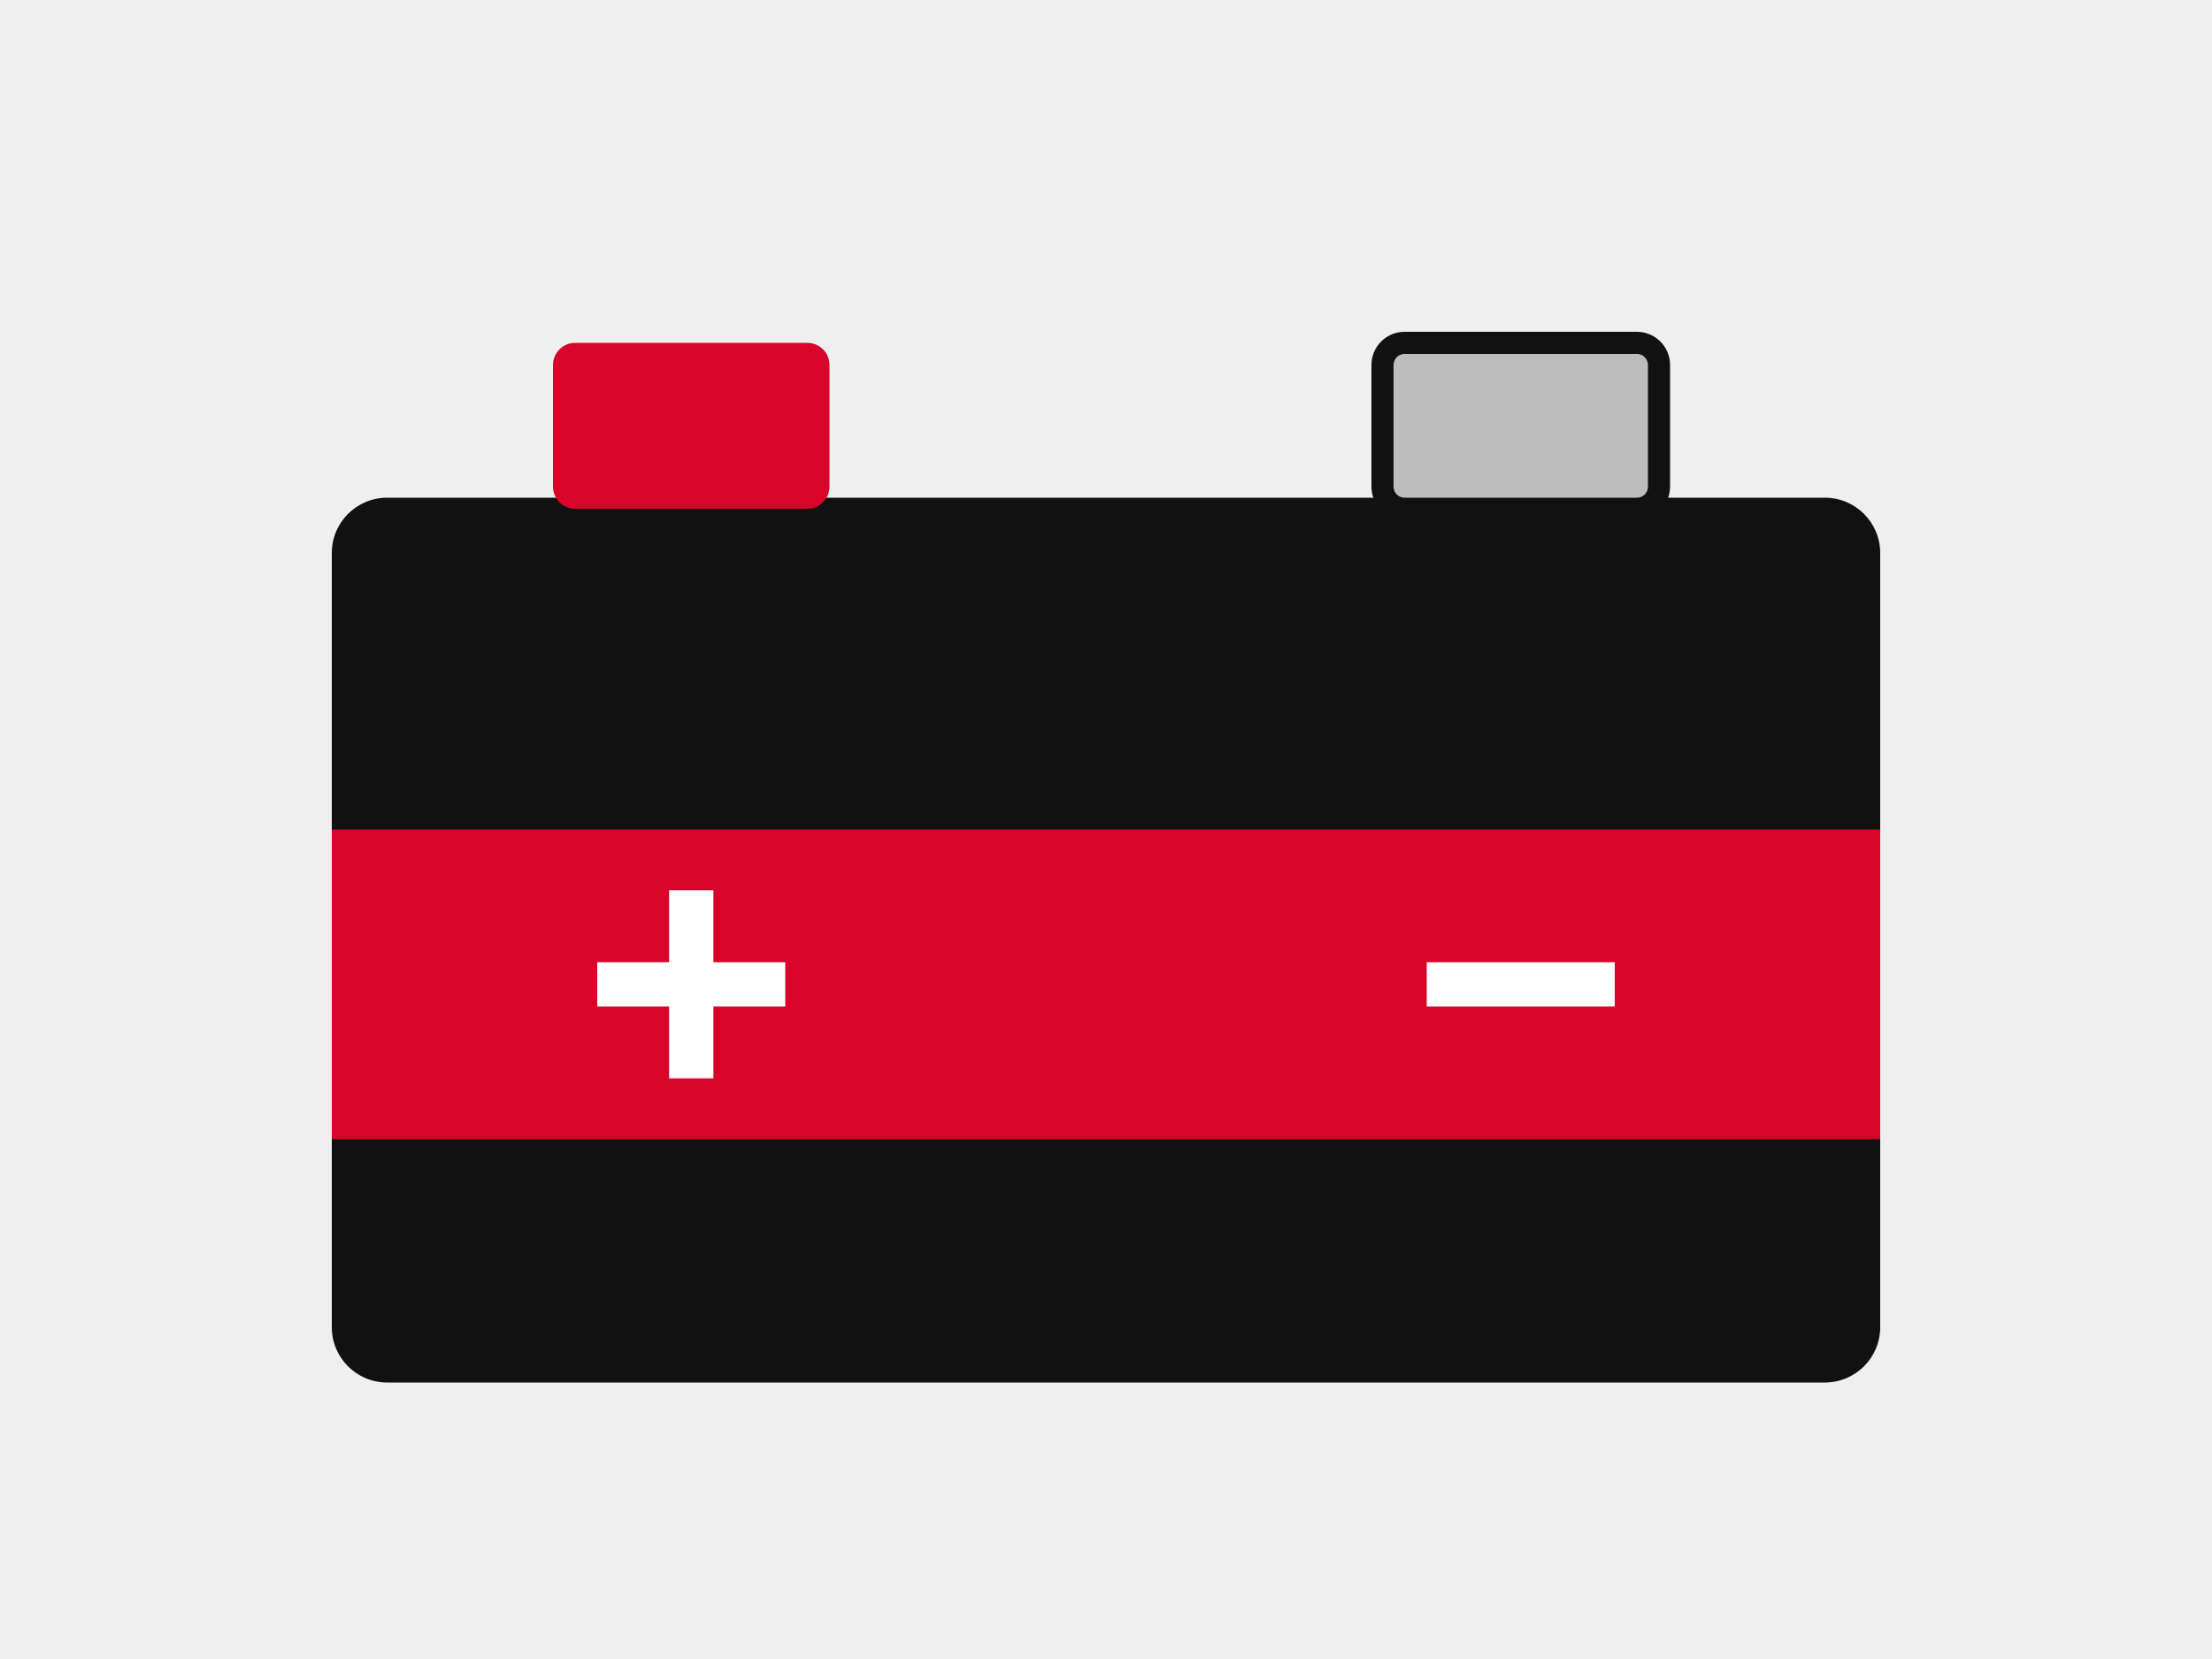
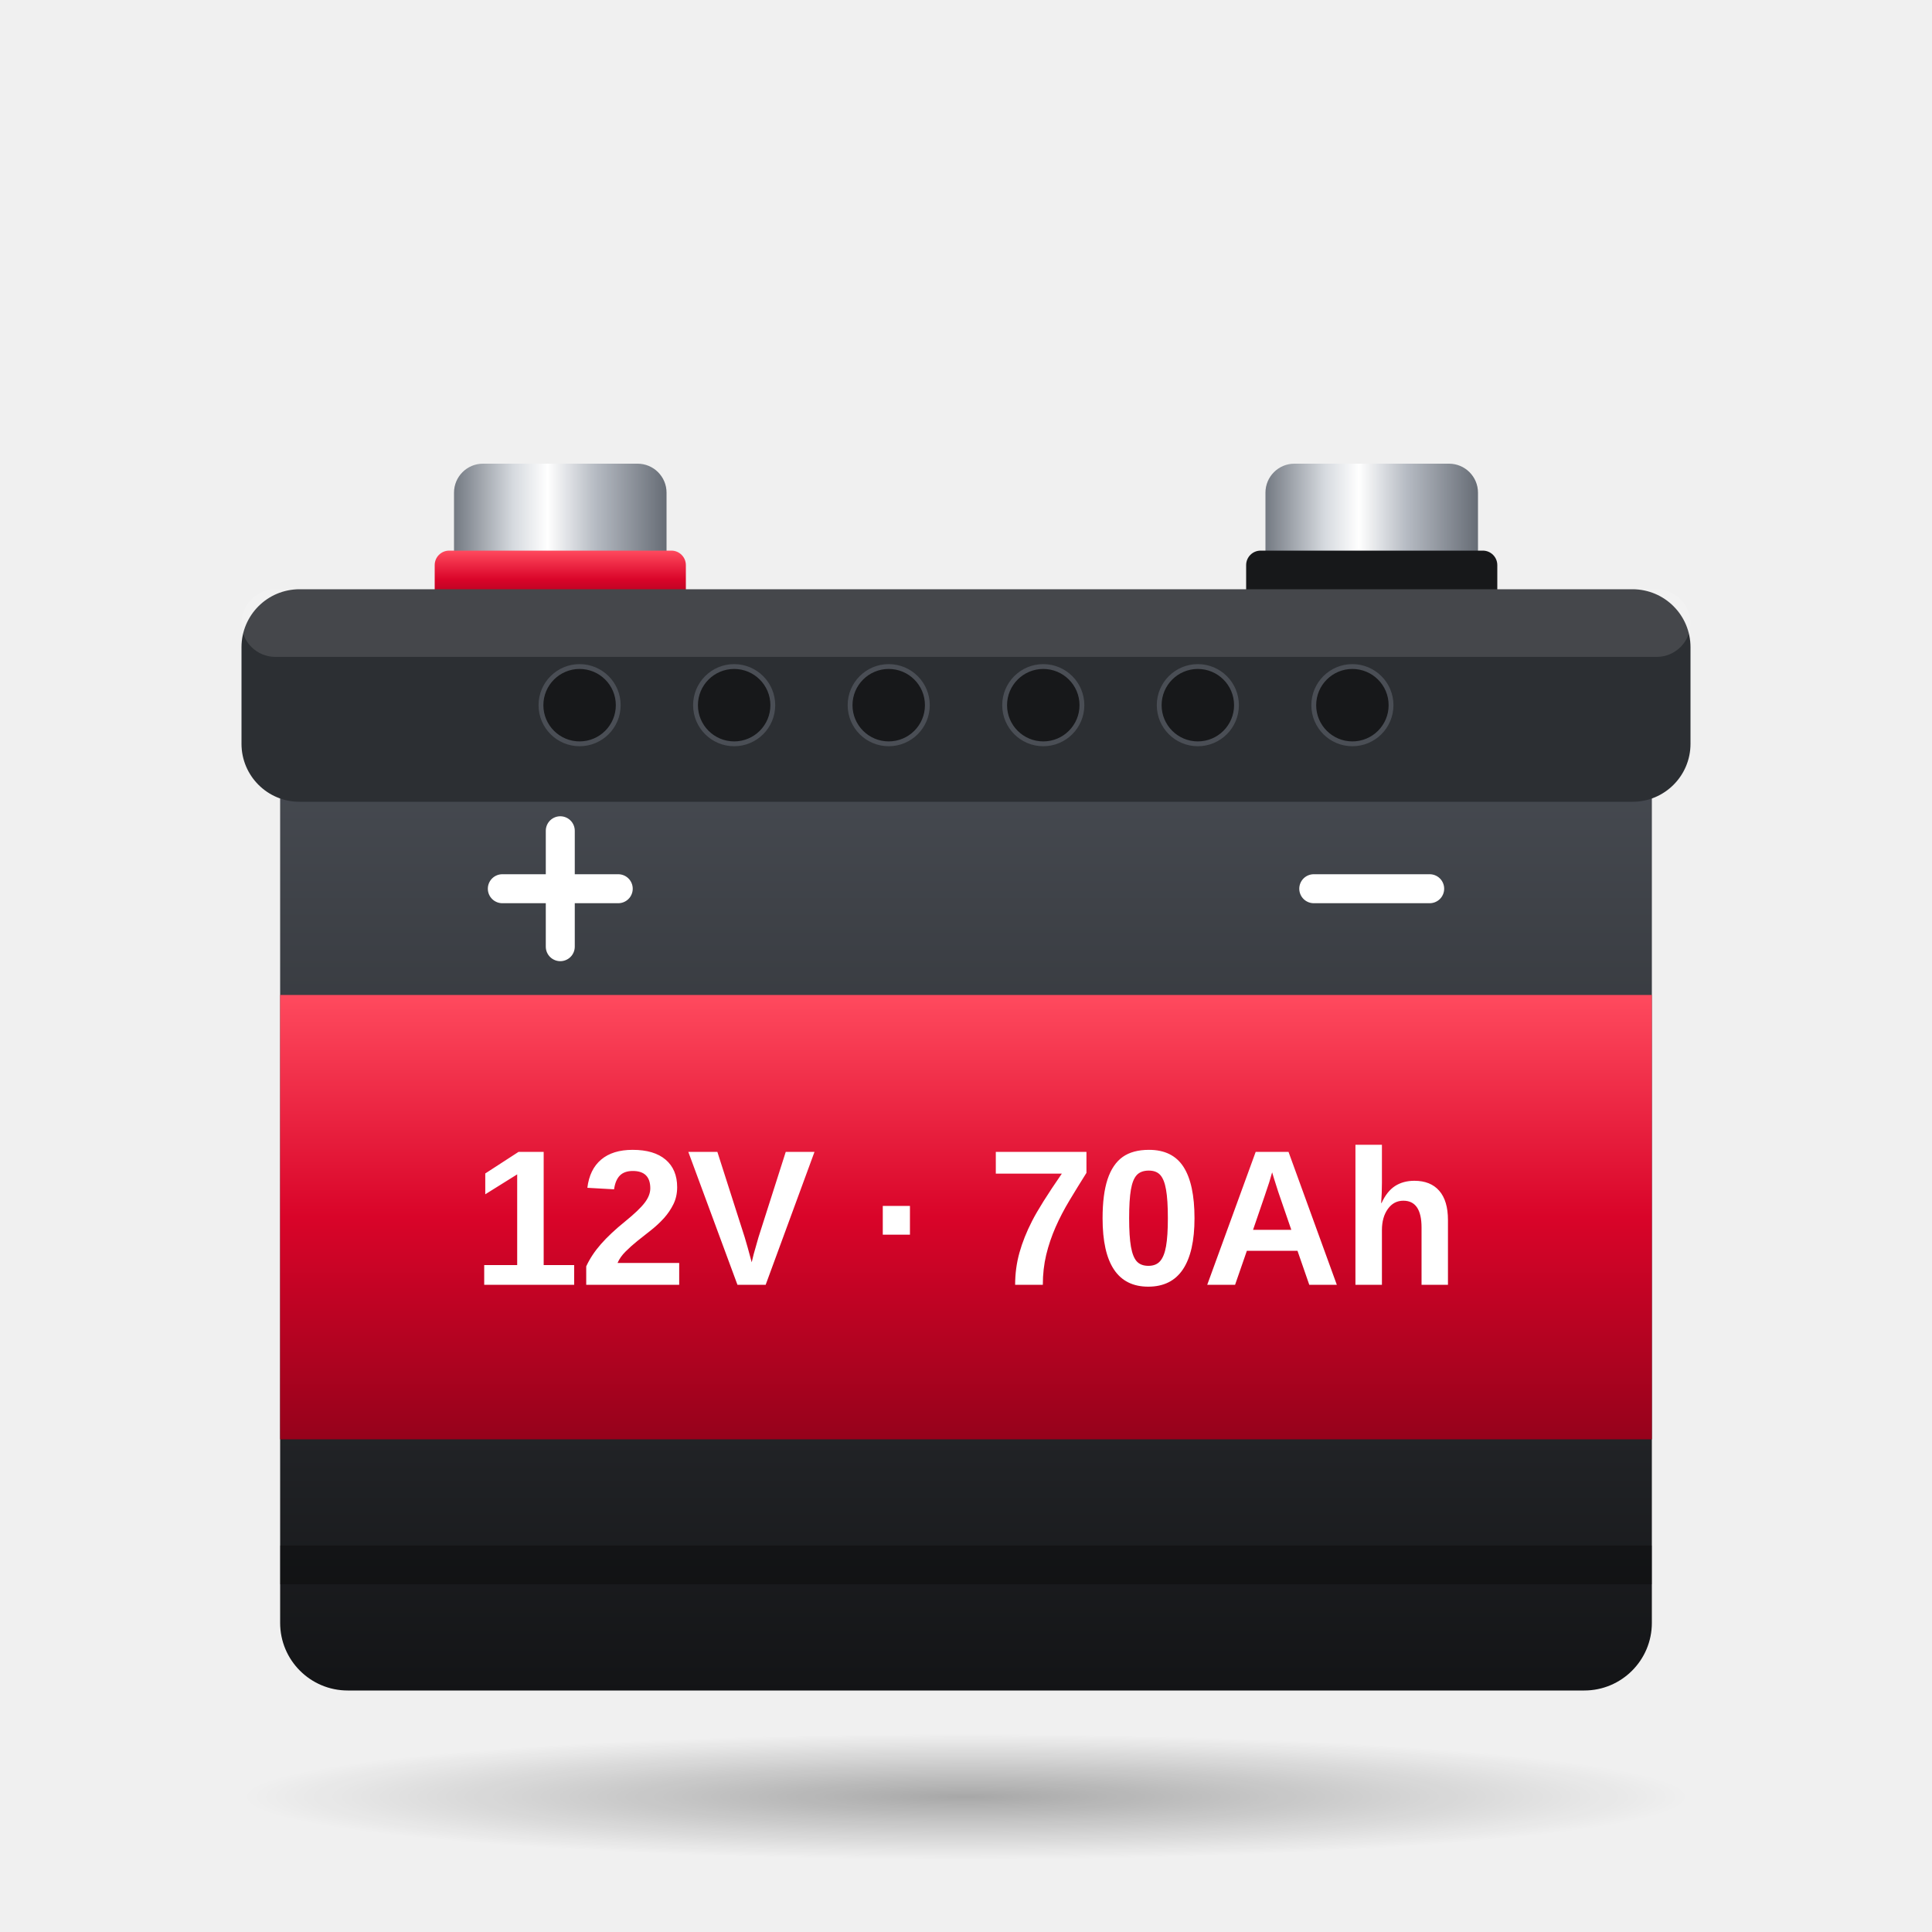
- <svg xmlns="http://www.w3.org/2000/svg" viewBox="0 0 400 300">
-   <rect width="400" height="300" fill="#EFEFEF" />
-   <rect x="60" y="90" width="280" height="160" rx="10" fill="#111111" />
-   <rect x="100" y="62" width="50" height="30" rx="4" fill="#D90429" />
-   <rect x="250" y="62" width="50" height="30" rx="4" fill="#BDBDBD" stroke="#111111" stroke-width="4" />
-   <rect x="60" y="150" width="280" height="56" fill="#D90429" />
-   <rect x="108" y="174" width="34" height="8" fill="#FFFFFF" />
-   <rect x="121" y="161" width="8" height="34" fill="#FFFFFF" />
-   <rect x="258" y="174" width="34" height="8" fill="#FFFFFF" />
+ <svg xmlns="http://www.w3.org/2000/svg" viewBox="0 0 400 400">
+   <defs>
+     <linearGradient id="st" x1="0" y1="0" x2="1" y2="1">
+       <stop offset="0" stop-color="#fbfcfd" />
+       <stop offset=".32" stop-color="#bfc5cc" />
+       <stop offset=".58" stop-color="#eef0f2" />
+       <stop offset="1" stop-color="#858b95" />
+     </linearGradient>
+     <linearGradient id="cs" x1="0" x2="1" y1="0" y2="0">
+       <stop offset="0" stop-color="#737982" />
+       <stop offset=".28" stop-color="#d6dadf" />
+       <stop offset=".44" stop-color="#ffffff" />
+       <stop offset=".66" stop-color="#b7bcc4" />
+       <stop offset="1" stop-color="#666c75" />
+     </linearGradient>
+     <linearGradient id="cw" x1="0" x2="1" y1="0" y2="0">
+       <stop offset="0" stop-color="#c4c8ce" />
+       <stop offset=".4" stop-color="#ffffff" />
+       <stop offset=".7" stop-color="#eceef0" />
+       <stop offset="1" stop-color="#aeb3ba" />
+     </linearGradient>
+     <linearGradient id="cr" x1="0" x2="1" y1="0" y2="0">
+       <stop offset="0" stop-color="#7c0116" />
+       <stop offset=".26" stop-color="#e3122d" />
+       <stop offset=".42" stop-color="#ff7482" />
+       <stop offset=".62" stop-color="#d90429" />
+       <stop offset="1" stop-color="#6e0113" />
+     </linearGradient>
+     <linearGradient id="cd" x1="0" x2="1" y1="0" y2="0">
+       <stop offset="0" stop-color="#090a0b" />
+       <stop offset=".28" stop-color="#3d4147" />
+       <stop offset=".42" stop-color="#6a7078" />
+       <stop offset=".64" stop-color="#232528" />
+       <stop offset="1" stop-color="#060607" />
+     </linearGradient>
+     <linearGradient id="rd" x1="0" y1="0" x2="0" y2="1">
+       <stop offset="0" stop-color="#ff4a5e" />
+       <stop offset=".5" stop-color="#d90429" />
+       <stop offset="1" stop-color="#96021b" />
+     </linearGradient>
+     <linearGradient id="dk" x1="0" y1="0" x2="0" y2="1">
+       <stop offset="0" stop-color="#4a4e55" />
+       <stop offset="1" stop-color="#131416" />
+     </linearGradient>
+     <linearGradient id="gl" x1="0" y1="0" x2="1" y2="1">
+       <stop offset="0" stop-color="#ffffff" />
+       <stop offset=".5" stop-color="#d8e6f0" />
+       <stop offset="1" stop-color="#a9bccb" />
+     </linearGradient>
+     <radialGradient id="rub">
+       <stop offset=".55" stop-color="#34373c" />
+       <stop offset=".85" stop-color="#1b1c1f" />
+       <stop offset="1" stop-color="#050506" />
+     </radialGradient>
+     <radialGradient id="hub">
+       <stop offset="0" stop-color="#7b8089" />
+       <stop offset="1" stop-color="#2a2c30" />
+     </radialGradient>
+     <radialGradient id="sh">
+       <stop offset="0" stop-color="#000" stop-opacity=".3" />
+       <stop offset="1" stop-color="#000" stop-opacity="0" />
+     </radialGradient>
+   </defs>
+   <ellipse cx="200" cy="372" rx="150" ry="13" fill="url(#sh)" />
+   <rect x="94" y="96" width="44" height="30" rx="6" fill="url(#cs)" />
+   <rect x="262" y="96" width="44" height="30" rx="6" fill="url(#cs)" />
+   <rect x="90" y="114" width="52" height="12" rx="3" fill="url(#rd)" />
+   <rect x="258" y="114" width="52" height="12" rx="3" fill="#17181a" />
+   <rect x="58" y="146" width="284" height="204" rx="14" fill="url(#dk)" />
+   <rect x="50" y="122" width="300" height="44" rx="12" fill="#2c2f33" />
+   <rect x="50" y="122" width="300" height="14" rx="7" fill="#fff" fill-opacity=".12" />
+   <circle cx="120" cy="146" r="8" fill="#17181a" stroke="#4a4e55" />
+   <circle cx="152" cy="146" r="8" fill="#17181a" stroke="#4a4e55" />
+   <circle cx="184" cy="146" r="8" fill="#17181a" stroke="#4a4e55" />
+   <circle cx="216" cy="146" r="8" fill="#17181a" stroke="#4a4e55" />
+   <circle cx="248" cy="146" r="8" fill="#17181a" stroke="#4a4e55" />
+   <circle cx="280" cy="146" r="8" fill="#17181a" stroke="#4a4e55" />
+   <rect x="58" y="206" width="284" height="92" fill="url(#rd)" />
+   <text x="200" y="266" text-anchor="middle" font-family="Arial,Helvetica,sans-serif" font-weight="900" font-size="40" fill="#fff">12V · 70Ah</text>
+   <path d="M104 184h24M116 172v24M272 184h24" stroke="#fff" stroke-width="6" stroke-linecap="round" />
+   <rect x="58" y="320" width="284" height="8" fill="#000" fill-opacity=".3" />
</svg>
